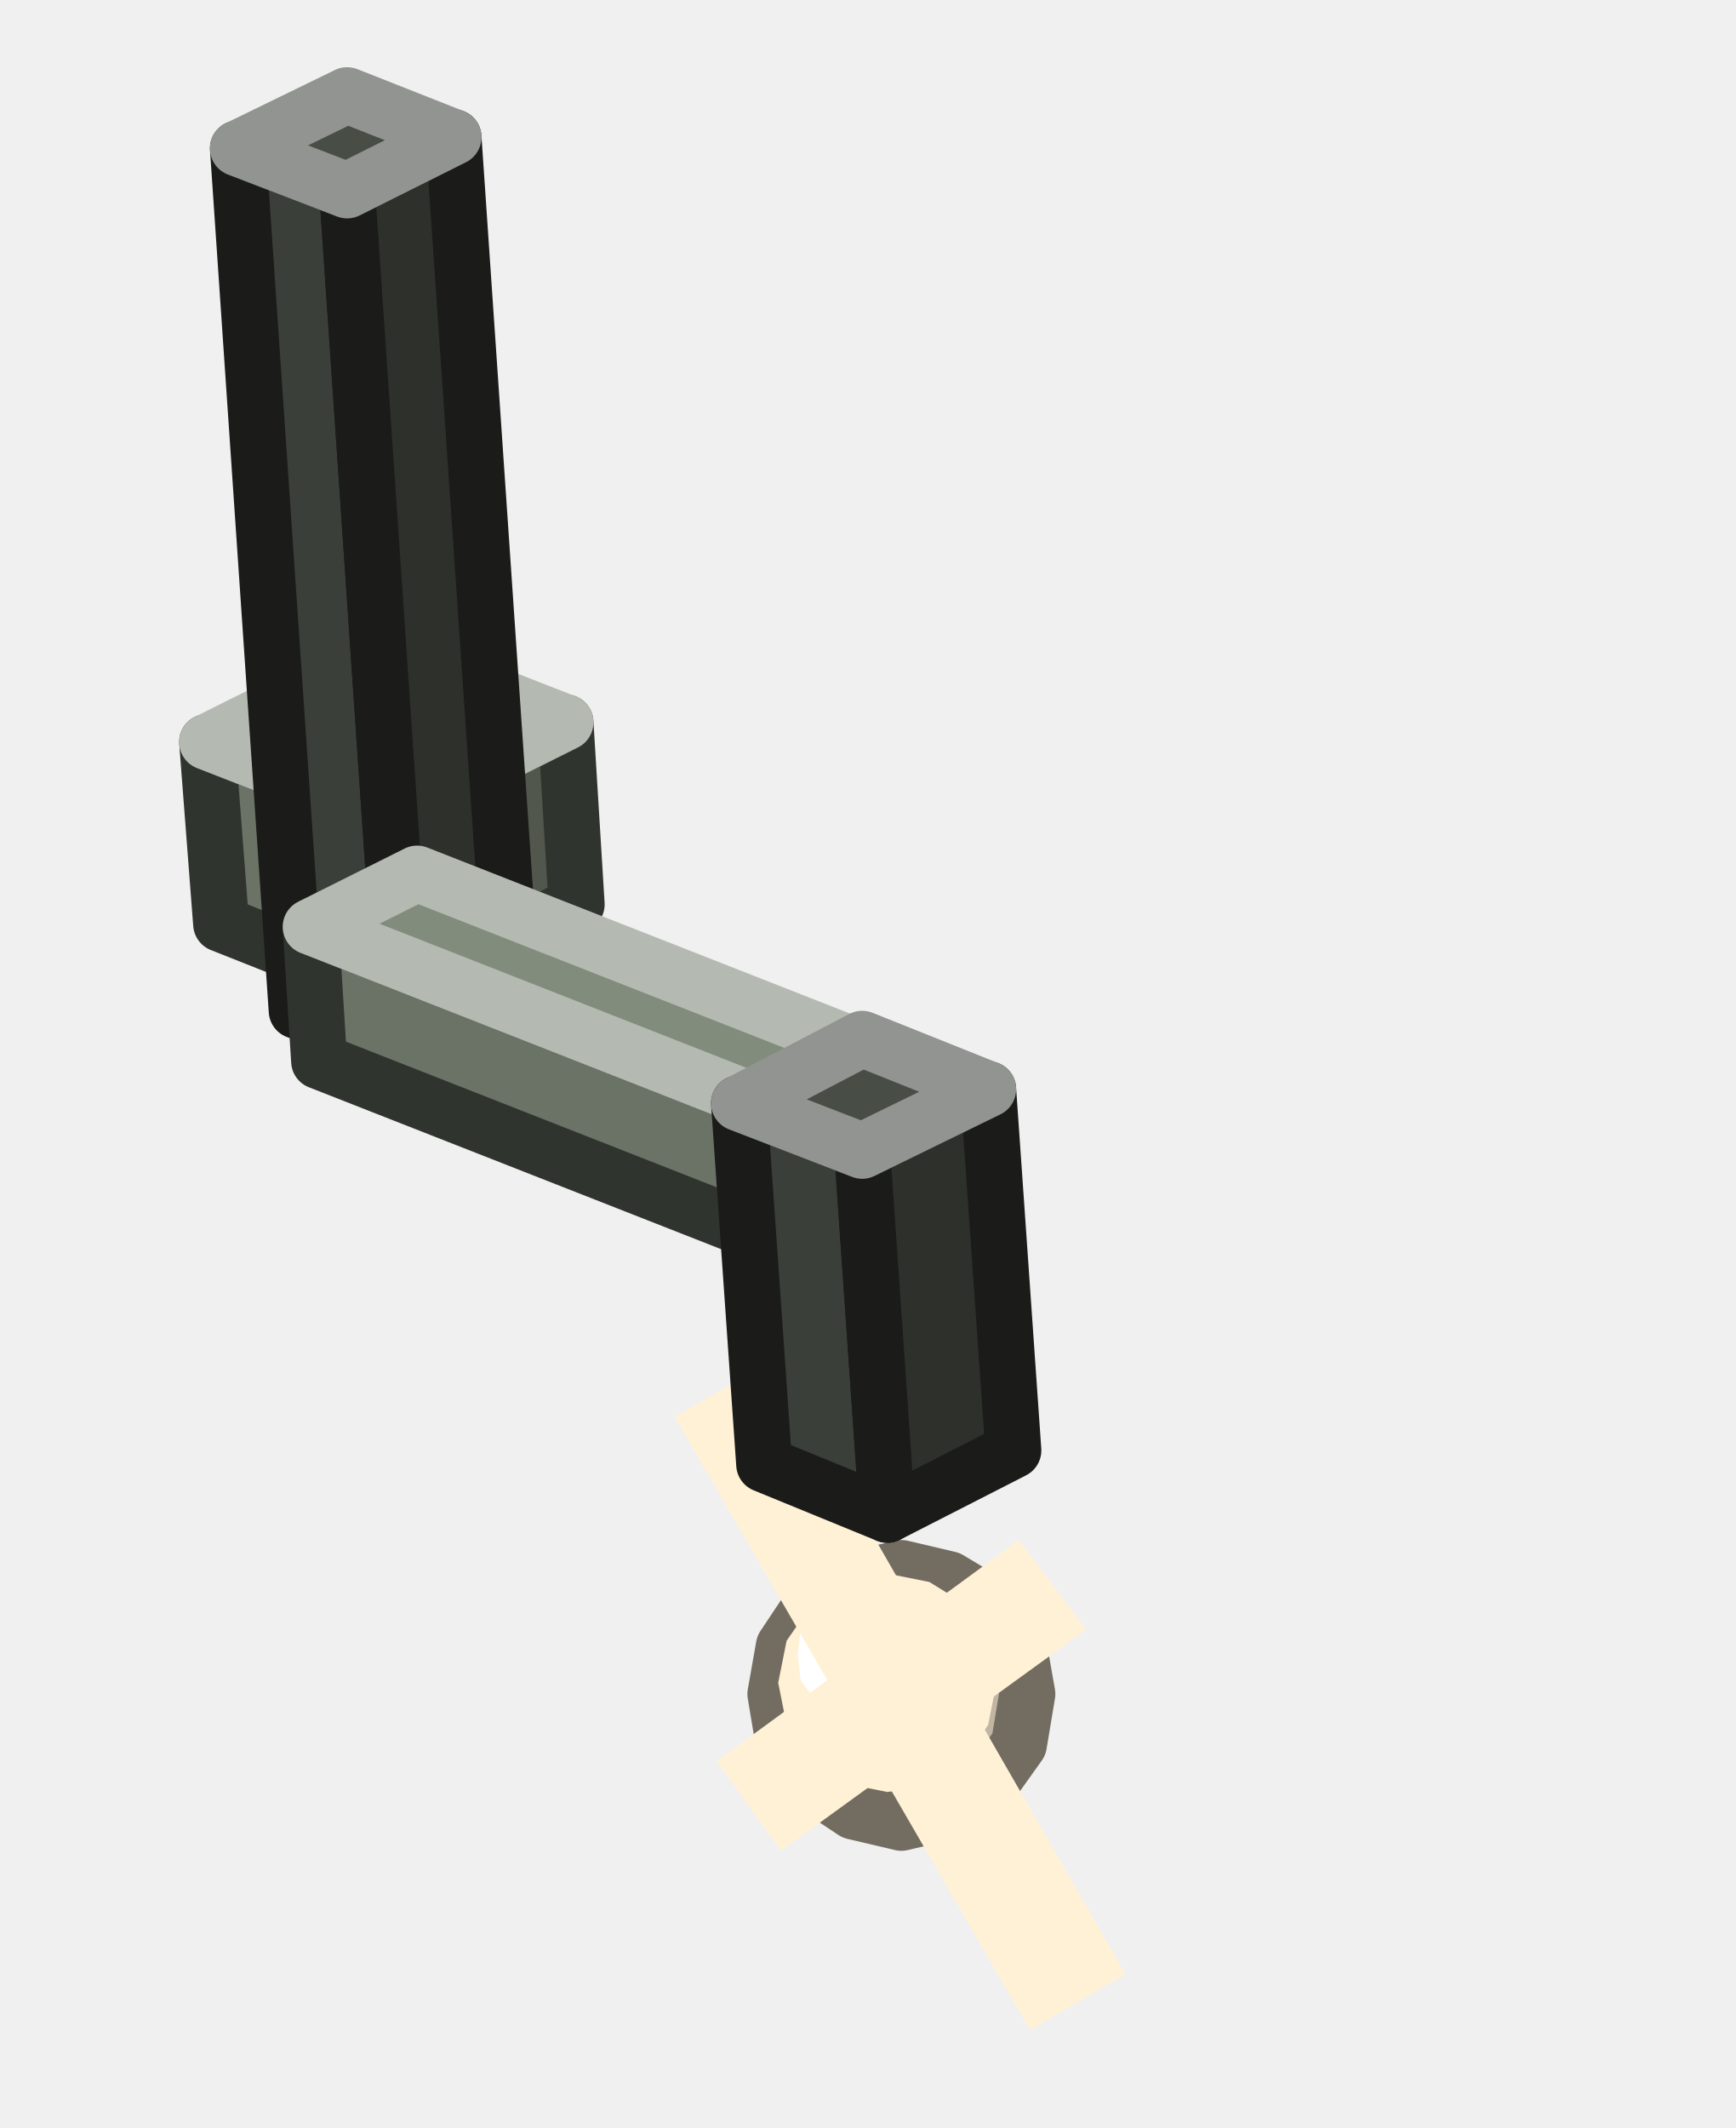
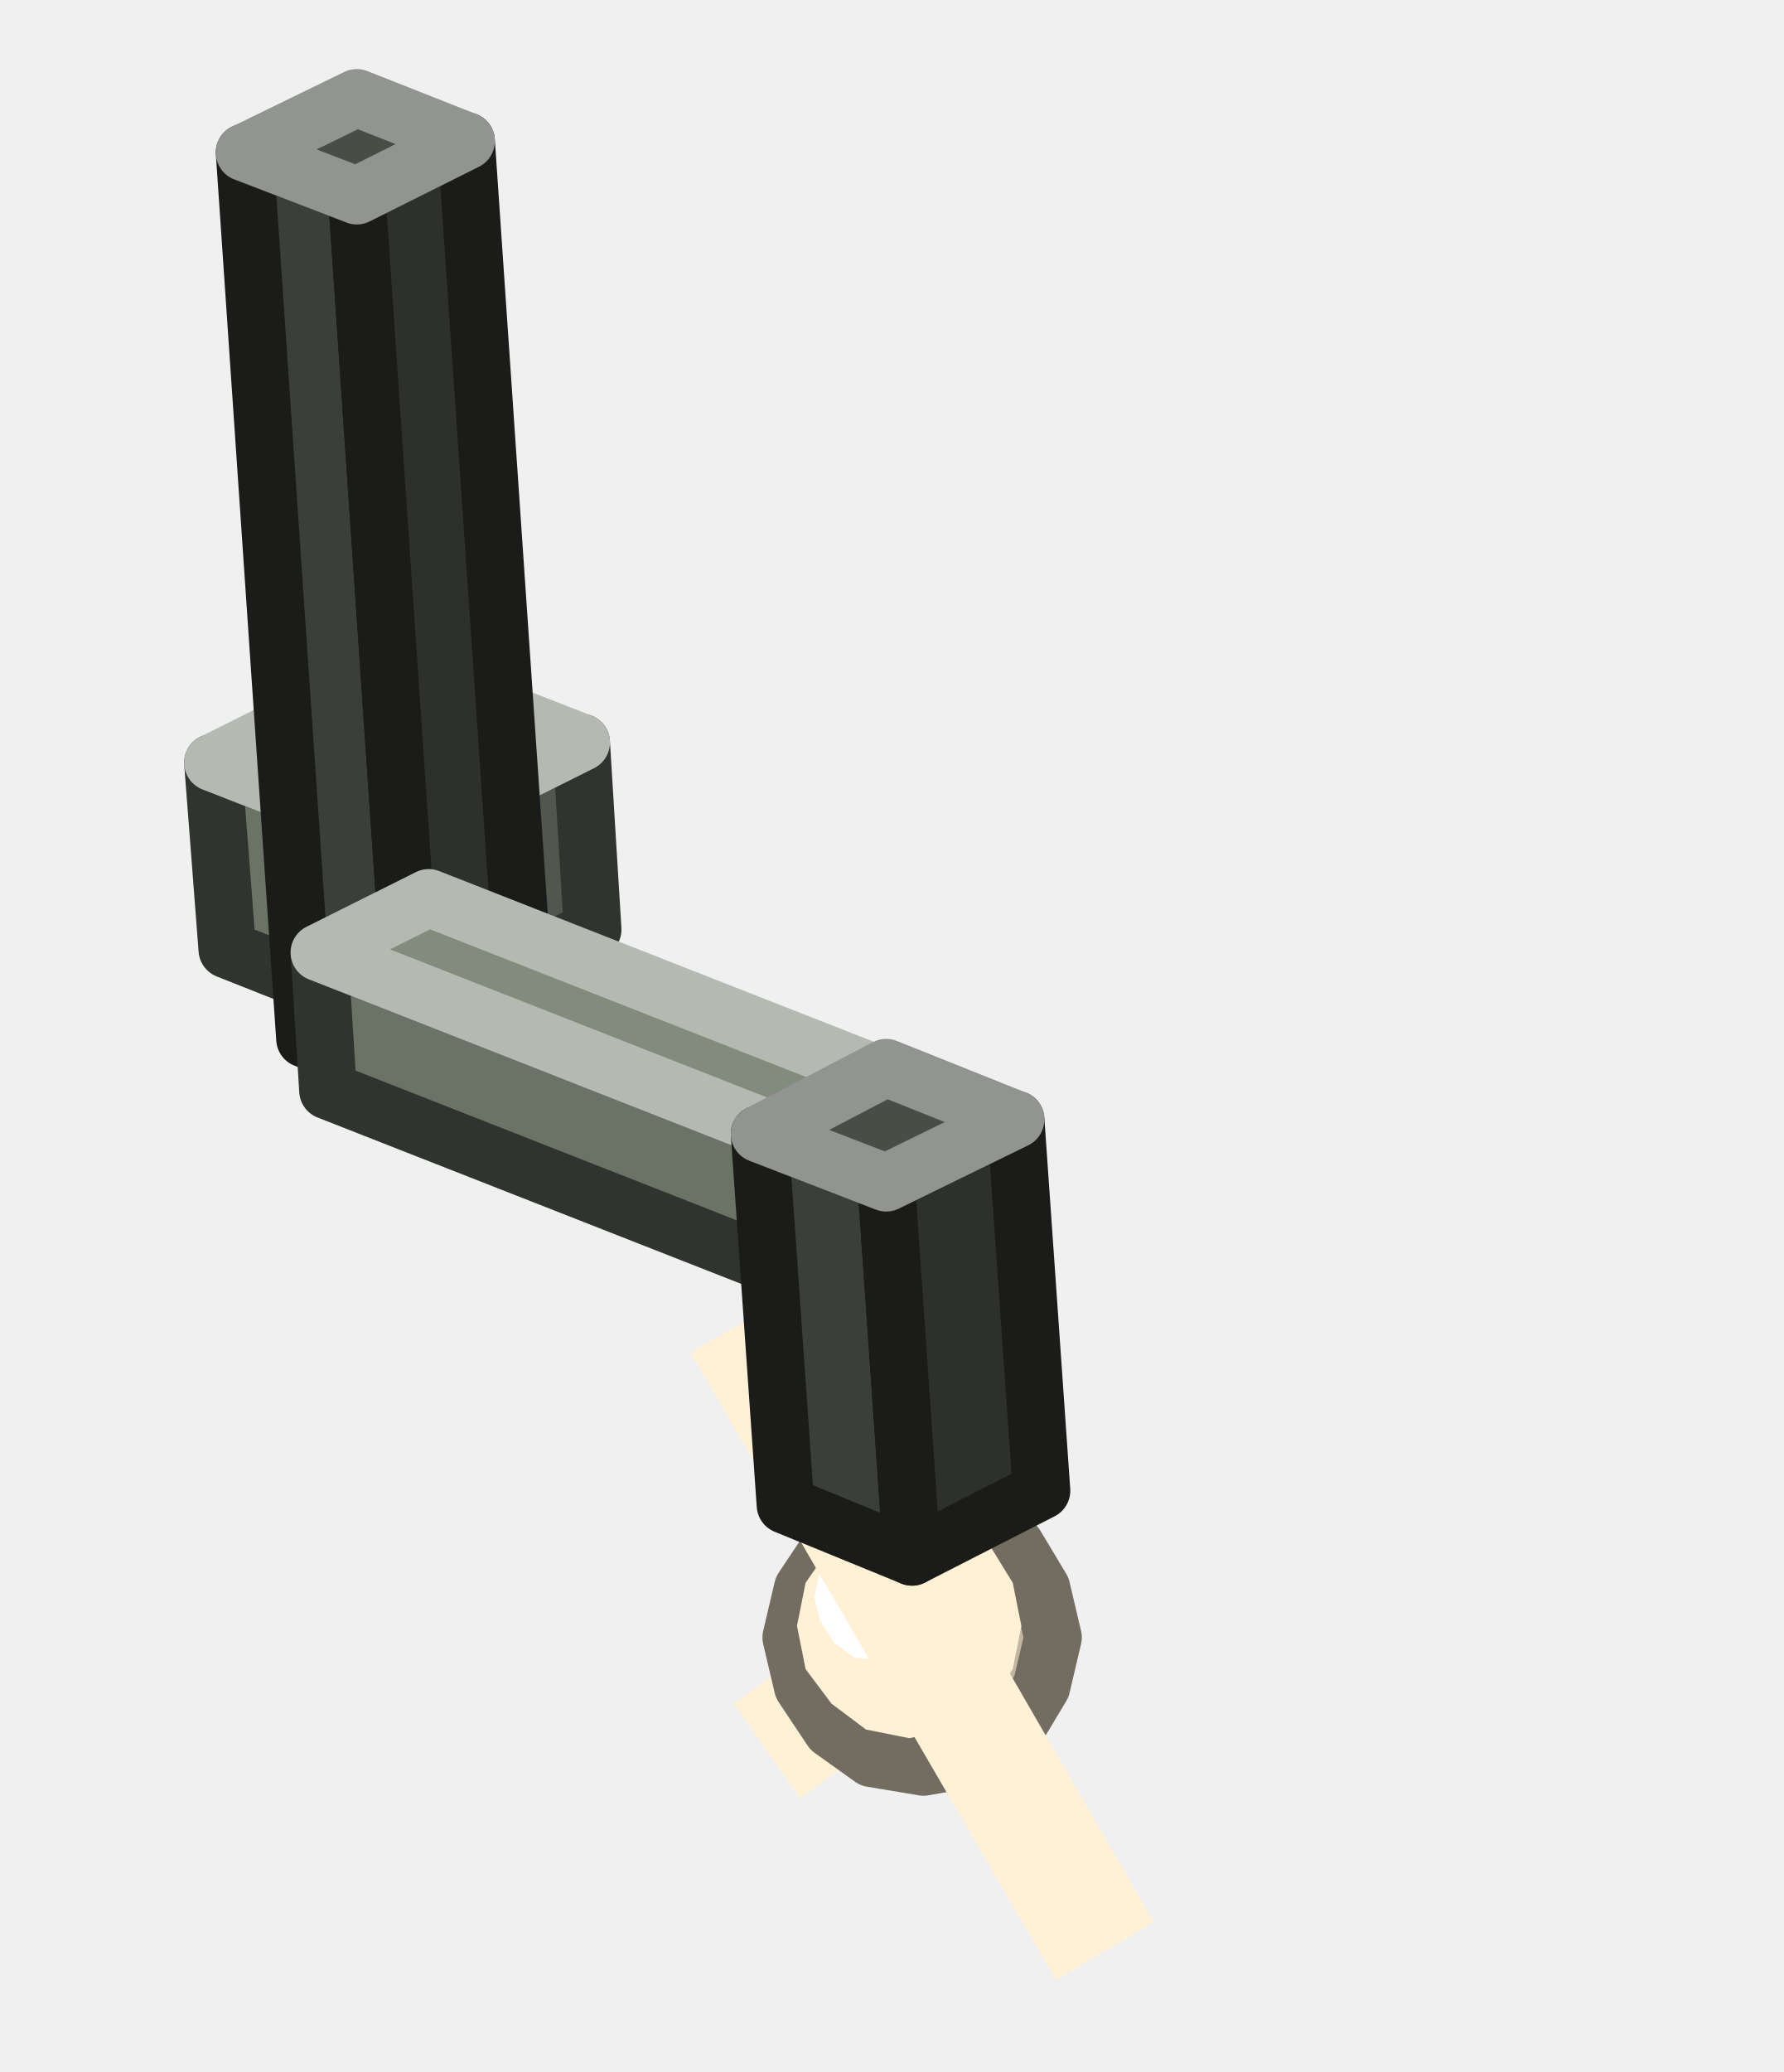
- <svg xmlns="http://www.w3.org/2000/svg" width="62" height="76" viewBox="0 0 62 76">
+ <svg xmlns="http://www.w3.org/2000/svg" width="62" height="72" viewBox="0 0 62 72">
  <g stroke-width="2" stroke-linejoin="round">
    <polygon points="14.2,35.5 7.9,33 7.4,26.5 13.8,29" fill="#6B7366" stroke="#30342E" />
    <polygon points="20.6,32.3 14.2,35.5 13.8,29 20.2,25.8" fill="#51574D" stroke="#30342E" />
    <polygon points="13.8,29 7.4,26.5 13.8,23.3 20.2,25.8" fill="#828C7C" stroke="#B4BAB1" />
-     <polygon points="36.7,60.5 36.4,62.3 35.4,63.7 33.9,64.7 32.2,65.1 30.5,64.7 29,63.7 28,62.3 27.7,60.5 28,58.8 29,57.3 30.5,56.4 32.2,56 33.9,56.4 35.4,57.3 36.4,58.8" fill="#C1B6A2" stroke="#736C60" />
-     <polygon points="35.6,60.1 35.3,61.6 34.5,62.8 33.2,63.7 31.7,64 30.2,63.7 29,62.8 28.1,61.6 27.8,60.1 28.1,58.6 29,57.3 30.2,56.5 31.7,56.2 33.2,56.5 34.5,57.3 35.3,58.6" fill="#FFF1D6" />
-     <polygon points="33,59.1 32.8,60 32.3,60.7 31.6,61.2 30.7,61.4 29.9,61.2 29.1,60.7 28.6,60 28.5,59.1 28.6,58.2 29.1,57.5 29.9,57 30.7,56.8 31.6,57 32.3,57.5 32.8,58.2" fill="#FFFFFF" />
-     <polygon points="27.6,48.6 40.2,70.5 36.8,72.5 24.1,50.6" fill="#FFF1D6" />
-     <polygon points="25.6,62.9 36.4,55 38.8,58.2 27.9,66.1" fill="#FFF1D6" />
+     <polygon points="25.5,59.2 32.7,54 35,57.2 27.8,62.5" fill="#FFF1D6" />
    <polygon points="14.5,37.6 10.6,36.1 8.5,5.3 12.4,6.8" fill="#3B3F39" stroke="#1B1C1A" />
    <polygon points="18.3,35.6 14.5,37.6 12.4,6.8 16.2,4.9" fill="#2D302B" stroke="#1B1C1A" />
    <polygon points="12.4,6.8 8.5,5.3 12.4,3.4 16.2,4.9" fill="#484D46" stroke="#919490" />
+     <polygon points="36.6,56.9 36.2,58.6 35.3,60.1 33.8,61.1 32.1,61.4 30.3,61.1 28.9,60.1 27.9,58.6 27.5,56.9 27.9,55.2 28.9,53.7 30.3,52.7 32.1,52.4 33.8,52.7 35.3,53.7 36.2,55.2" fill="#C1B6A2" stroke="#736C60" />
+     <polygon points="35.5,56.5 35.2,58 34.4,59.2 33.1,60.1 31.6,60.4 30.1,60.1 28.9,59.2 28,58 27.7,56.5 28,55 28.9,53.7 30.1,52.9 31.6,52.6 33.1,52.9 34.4,53.7 35.2,55" fill="#FFF1D6" />
+     <polygon points="32.9,55.5 32.7,56.3 32.2,57.1 31.5,57.6 30.6,57.7 29.7,57.6 29,57.1 28.5,56.3 28.3,55.5 28.5,54.6 29,53.9 29.7,53.4 30.6,53.2 31.5,53.4 32.2,53.9 32.7,54.6" fill="#FFFFFF" />
+     <polygon points="27.5,45 40.1,66.8 36.7,68.8 24,47" fill="#FFF1D6" />
    <polygon points="30.5,45.4 11.4,37.9 11.1,33.1 30.2,40.6" fill="#6B7366" stroke="#30342E" />
    <polygon points="34.4,43.5 30.5,45.4 30.2,40.6 34,38.7" fill="#51574D" stroke="#30342E" />
    <polygon points="30.2,40.6 11.1,33.1 14.9,31.2 34,38.7" fill="#828C7C" stroke="#B4BAB1" />
    <polygon points="31.7,54.1 27.3,52.3 26.4,39.4 30.8,41.1" fill="#3B3F39" stroke="#1B1C1A" />
    <polygon points="36.2,51.8 31.7,54.1 30.8,41.1 35.3,38.9" fill="#2D302B" stroke="#1B1C1A" />
    <polygon points="30.8,41.1 26.4,39.4 30.8,37.1 35.3,38.9" fill="#484D46" stroke="#919490" />
  </g>
</svg>
